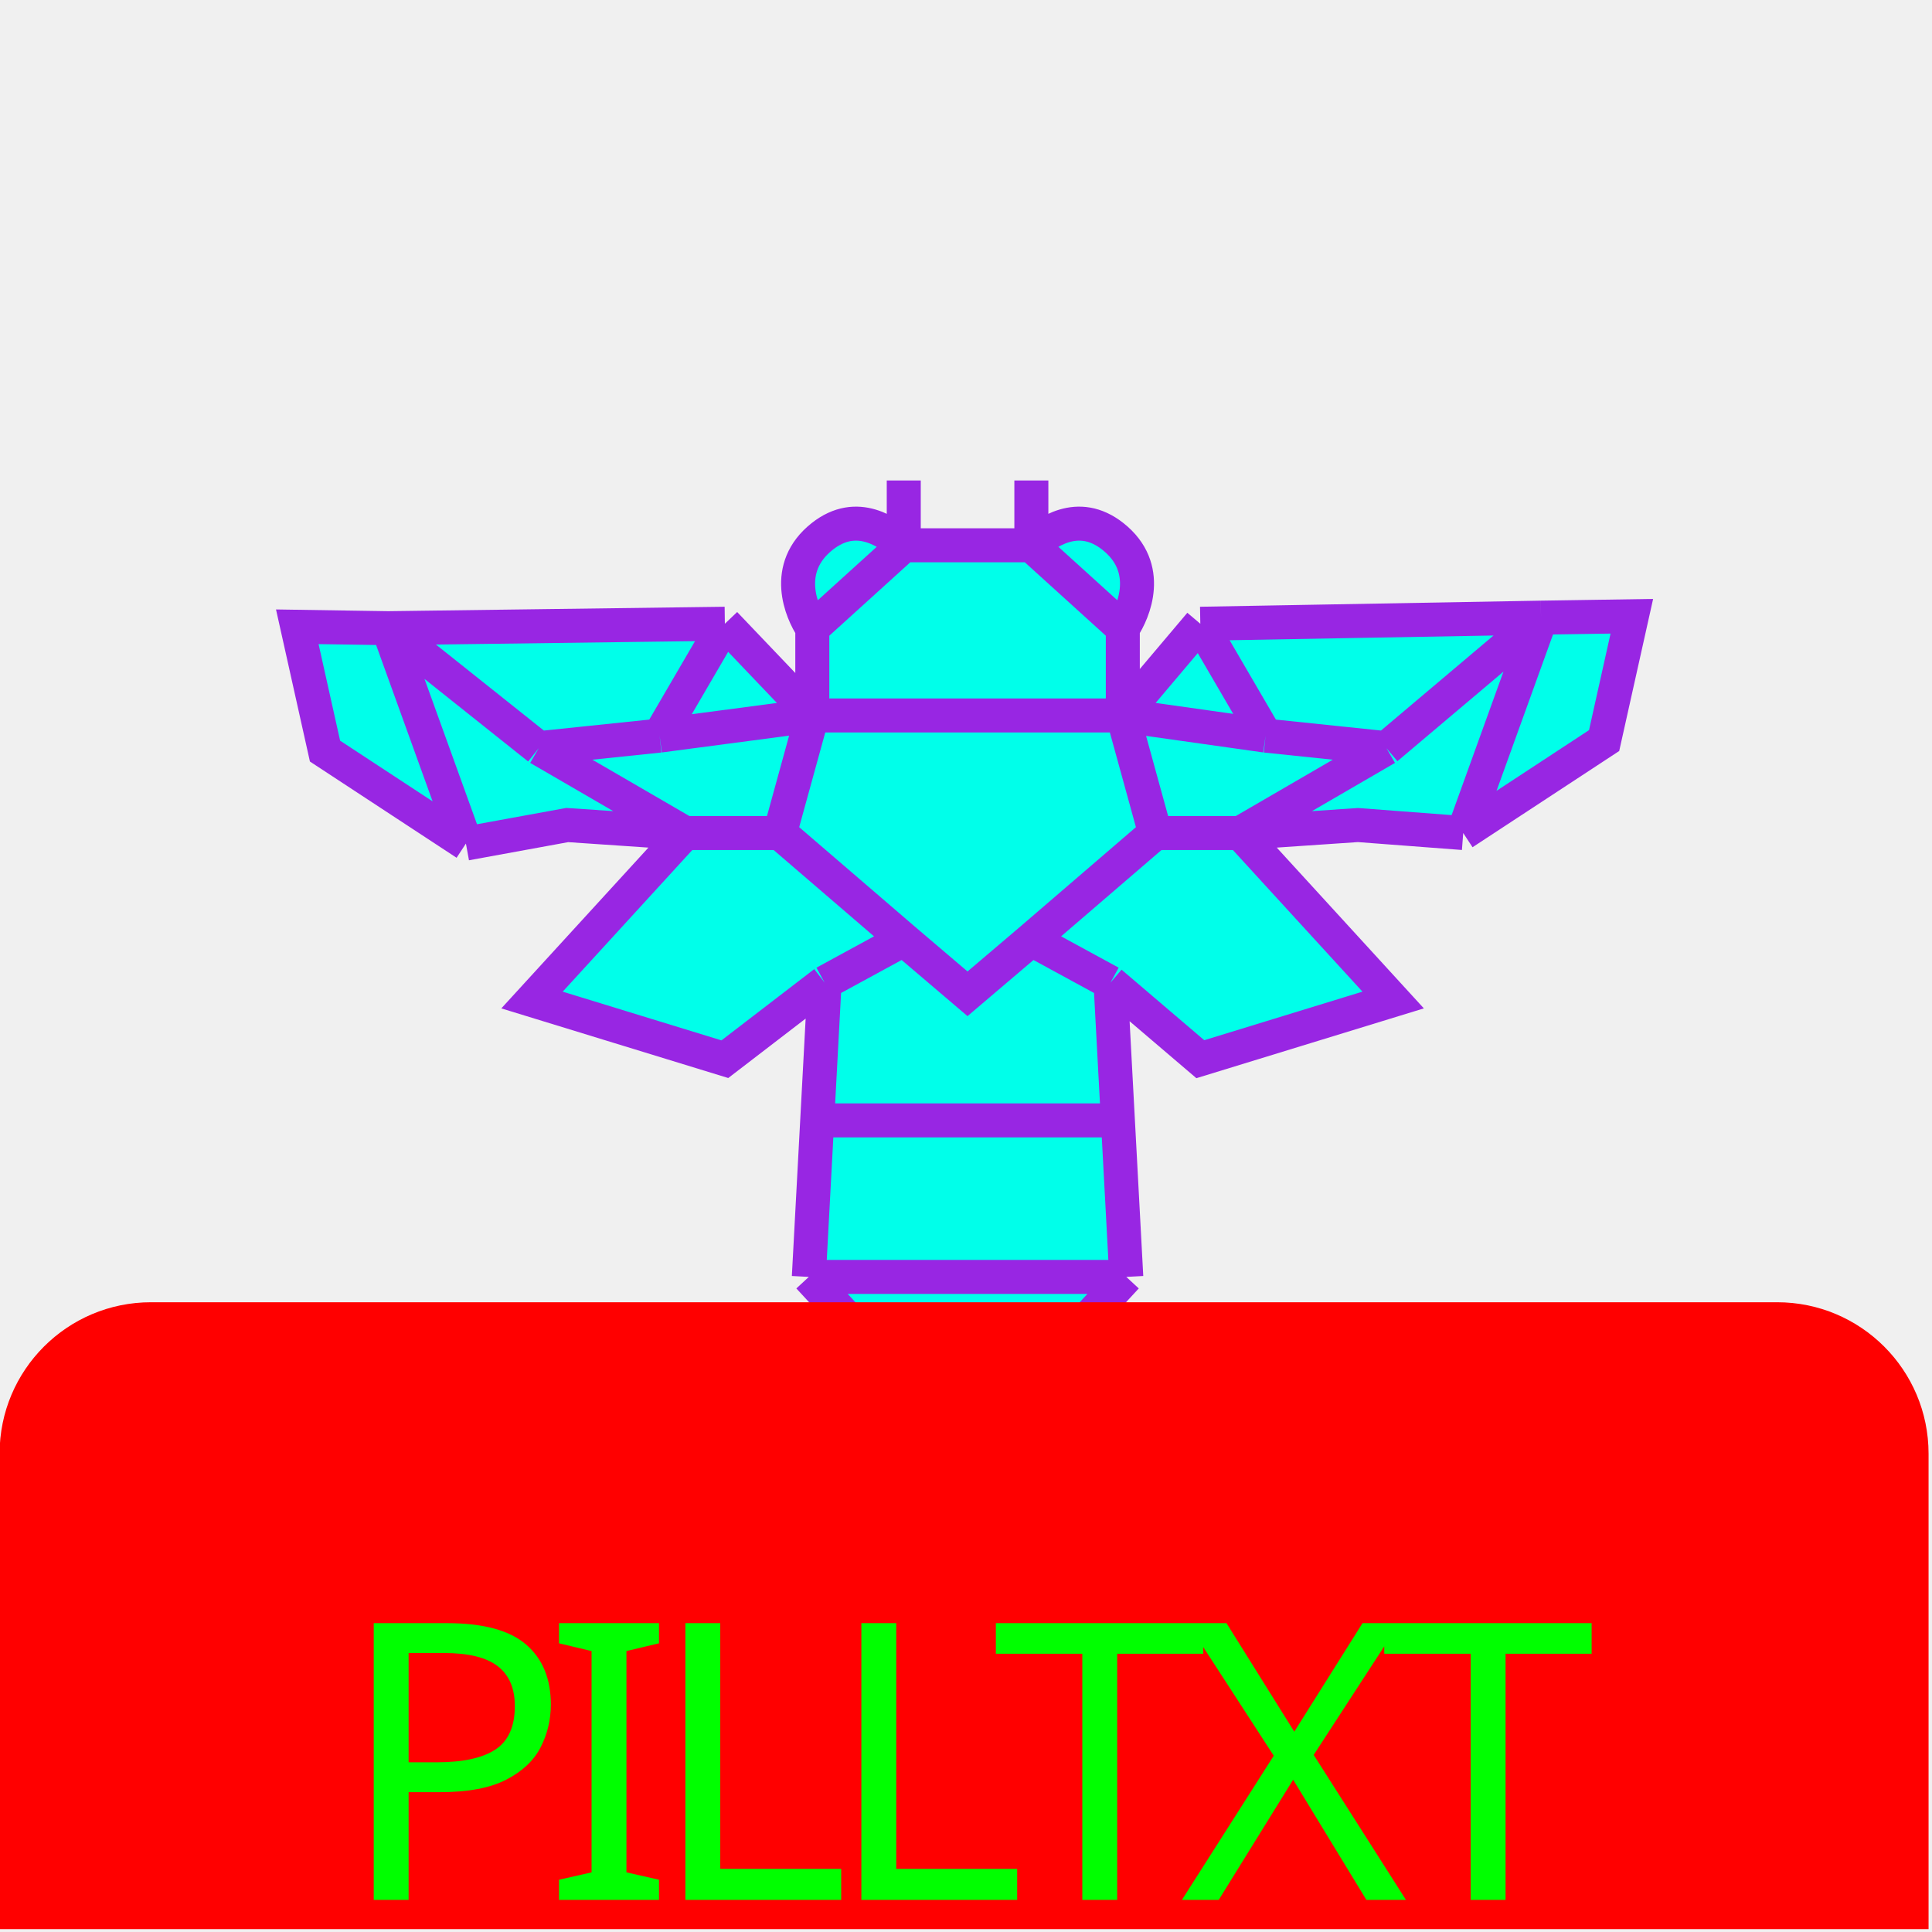
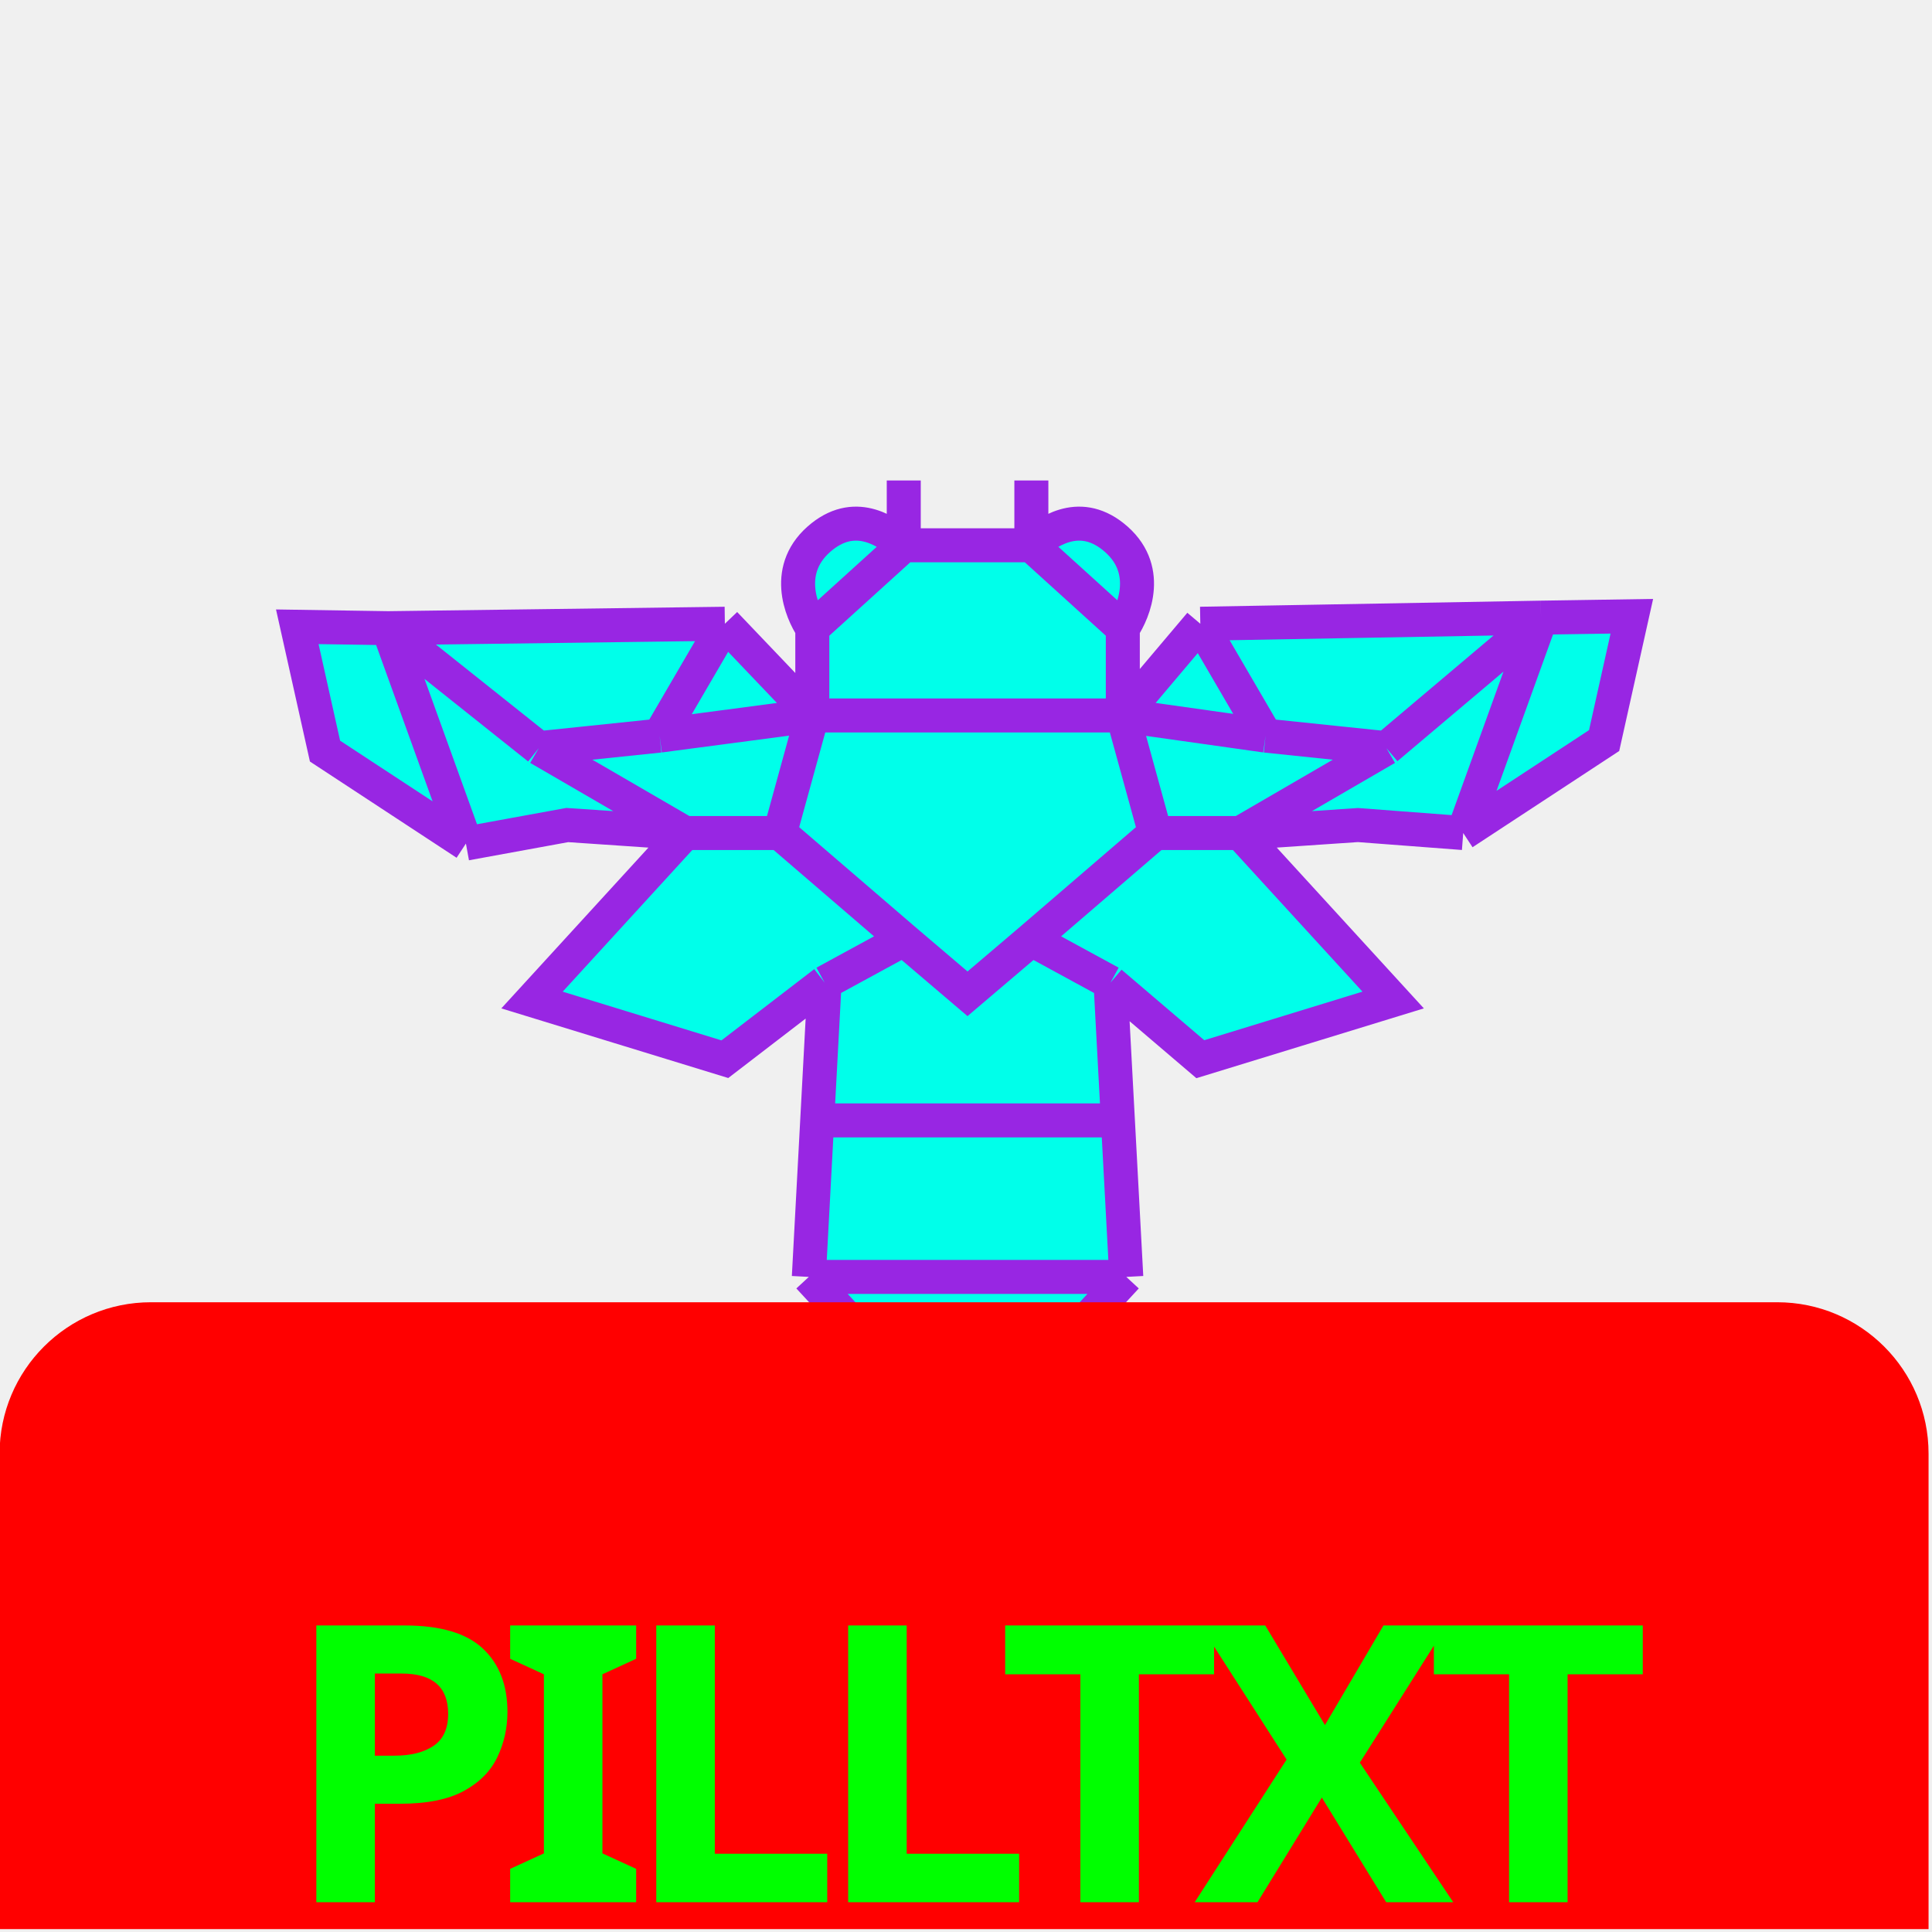
<svg xmlns="http://www.w3.org/2000/svg" width="638" height="638" viewBox="0 0 638 638" fill="none">
  <g clip-path="url(#clip0_635_1924)">
    <path d="M239.37 205.979L268.246 236.26V207.443C264.662 202.094 258.366 187.55 271.508 177.15C283.136 167.948 293.618 176.036 298.445 180.066L268.246 207.443V236.26L257.558 275.09L298.445 310.247L272.307 324.481L239.37 349.778L175.686 330.235L226.14 275.09L187.316 272.452L153.859 278.567L107.329 248.032L98.174 206.98L128.163 207.443L239.37 205.979Z" fill="#00FFEA" />
    <path d="M396.378 205.979L370.784 236.26V207.443C374.368 202.094 380.664 187.55 367.521 177.15C355.894 167.948 345.411 176.036 340.584 180.066L370.784 207.443V236.26L381.471 275.09L340.584 310.247L366.722 324.481L396.378 349.778L460.062 330.235L409.608 275.09L448.432 272.452L483.194 275.09L529.724 244.556L538.878 203.504L508.89 203.967L396.378 205.979Z" fill="#00FFEA" />
    <path d="M269.868 369.989L267.099 421.668H371.931L369.161 369.989H269.868Z" fill="#00FFEA" />
    <path d="M319.503 328.178L298.445 310.247L272.307 324.481L269.868 369.989H369.161L366.722 324.481L340.584 310.247L319.503 328.178Z" fill="#00FFEA" />
    <path d="M267.099 421.668L319.515 478.389L371.931 421.668H267.099Z" fill="#00FFEA" />
    <path d="M268.246 236.26L257.558 275.09L298.445 310.247L319.503 328.178L340.584 310.247L381.471 275.09L370.784 236.26H268.246Z" fill="#00FFEA" />
    <path d="M268.246 207.443V236.26H370.784V207.443L340.584 180.066H298.445L268.246 207.443Z" fill="#00FFEA" />
    <path d="M239.37 205.979L268.246 236.26M239.37 205.979L128.163 207.443M239.37 205.979L217.823 242.918M268.246 236.26L257.558 275.09M268.246 236.26L217.823 242.918M268.246 236.26V207.443M268.246 236.26H370.784M257.558 275.09H226.14M257.558 275.09L298.445 310.247M226.14 275.09L187.316 272.452L153.859 278.567M226.14 275.09L177.903 247.075M226.14 275.09L175.686 330.235L239.37 349.778L272.307 324.481M153.859 278.567L107.329 248.032L98.174 206.98L128.163 207.443M153.859 278.567L128.163 207.443M128.163 207.443L177.903 247.075M177.903 247.075L217.823 242.918M298.445 310.247L319.503 328.178L340.584 310.247M298.445 310.247L272.307 324.481M272.307 324.481L269.868 369.989M267.099 421.668L319.515 478.39L371.931 421.668M267.099 421.668L269.868 369.989M267.099 421.668H371.931M268.246 207.443L298.445 180.066M268.246 207.443C264.662 202.094 258.366 187.55 271.508 177.15C283.136 167.948 293.618 176.036 298.445 180.066M298.445 180.066V158.662M298.445 180.066H340.584M269.868 369.989H369.161M396.378 205.979L370.784 236.26M396.378 205.979L508.89 203.967M396.378 205.979L417.925 242.918M370.784 236.26L381.471 275.09M370.784 236.26L417.925 242.918M370.784 236.26V207.443M381.471 275.09H409.608M381.471 275.09L340.584 310.247M409.608 275.09L448.432 272.452L483.194 275.09M409.608 275.09L457.845 247.075M409.608 275.09L460.062 330.235L396.378 349.778L366.722 324.481M483.194 275.09L529.724 244.556L538.878 203.504L508.89 203.967M483.194 275.09L508.89 203.967M508.89 203.967L457.845 247.075M457.845 247.075L417.925 242.918M340.584 310.247L366.722 324.481M366.722 324.481L369.161 369.989M371.931 421.668L369.161 369.989M370.784 207.443L340.584 180.066M370.784 207.443C374.368 202.094 380.664 187.55 367.521 177.15C355.894 167.948 345.411 176.036 340.584 180.066M340.584 180.066V158.662" stroke="#9826E3" stroke-width="11.228" />
    <path d="M-0.136 480.039C-0.136 452.425 22.249 430.039 49.864 430.039H586.864C614.478 430.039 636.864 452.425 636.864 480.039V637.039H-0.136V480.039Z" fill="#FF0000" />
-     <text x="50%" y="582.981" fill="#00FF00" font-family="Martian Mono" font-size="128" letter-spacing="-0.07em" text-anchor="middle" dominant-baseline="middle">
+     <text x="50%" y="582.981" fill="#00FF00" font-family="Martian Mono" font-size="128" font-weight="600" font-stretch="87.5%" letter-spacing="-0.07em" text-anchor="middle" dominant-baseline="middle">
			PILLTXT
		</text>
  </g>
  <defs>
    <clipPath id="clip0_635_1924">
      <rect width="637.053" height="637.053" fill="white" />
    </clipPath>
  </defs>
</svg>
